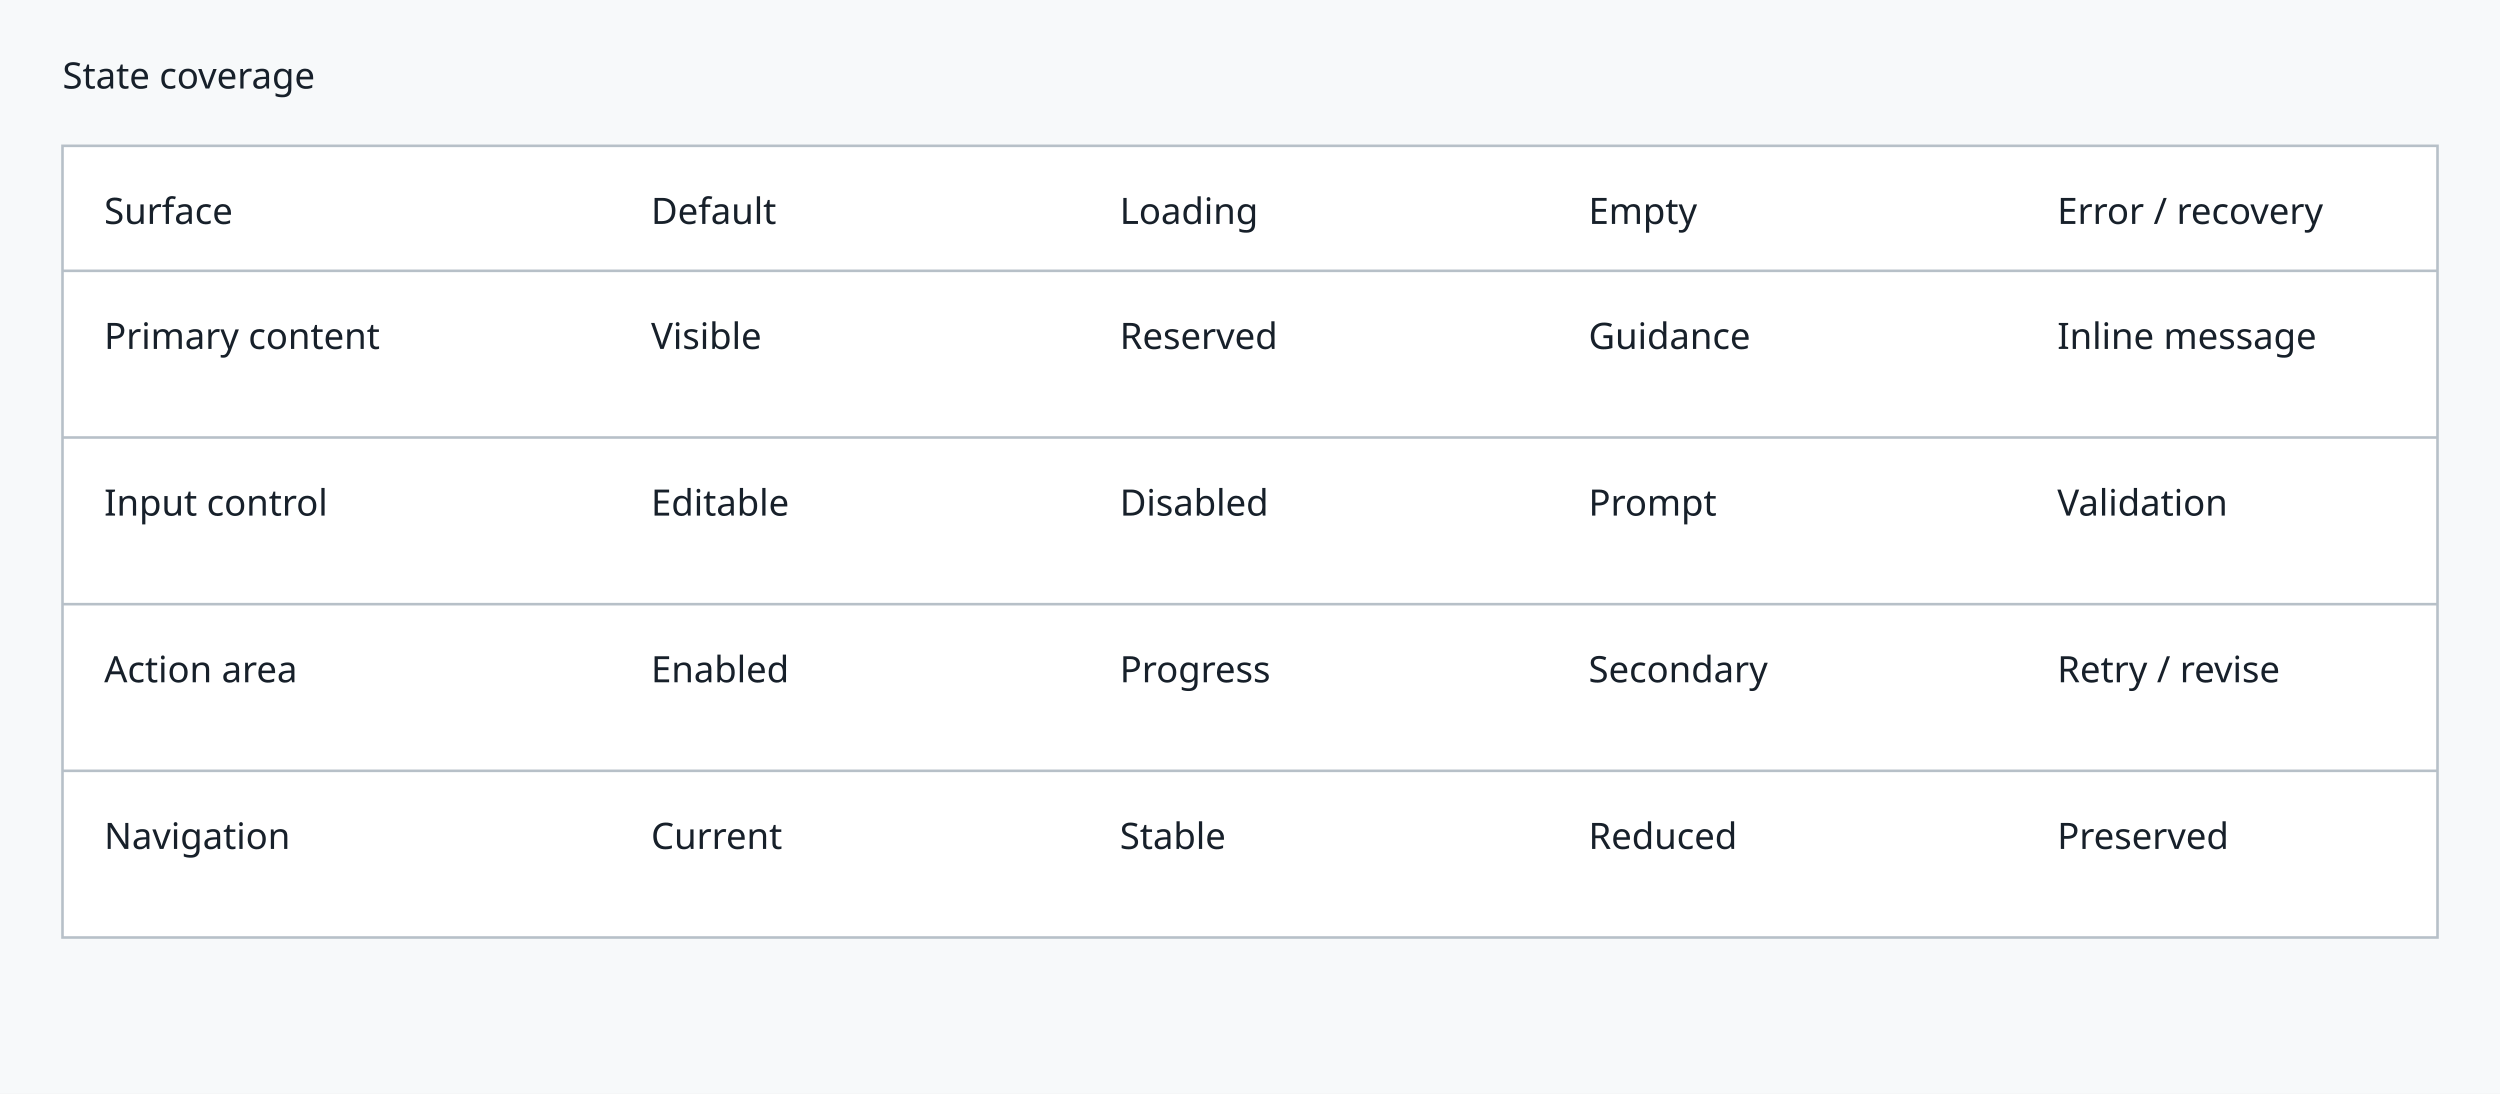
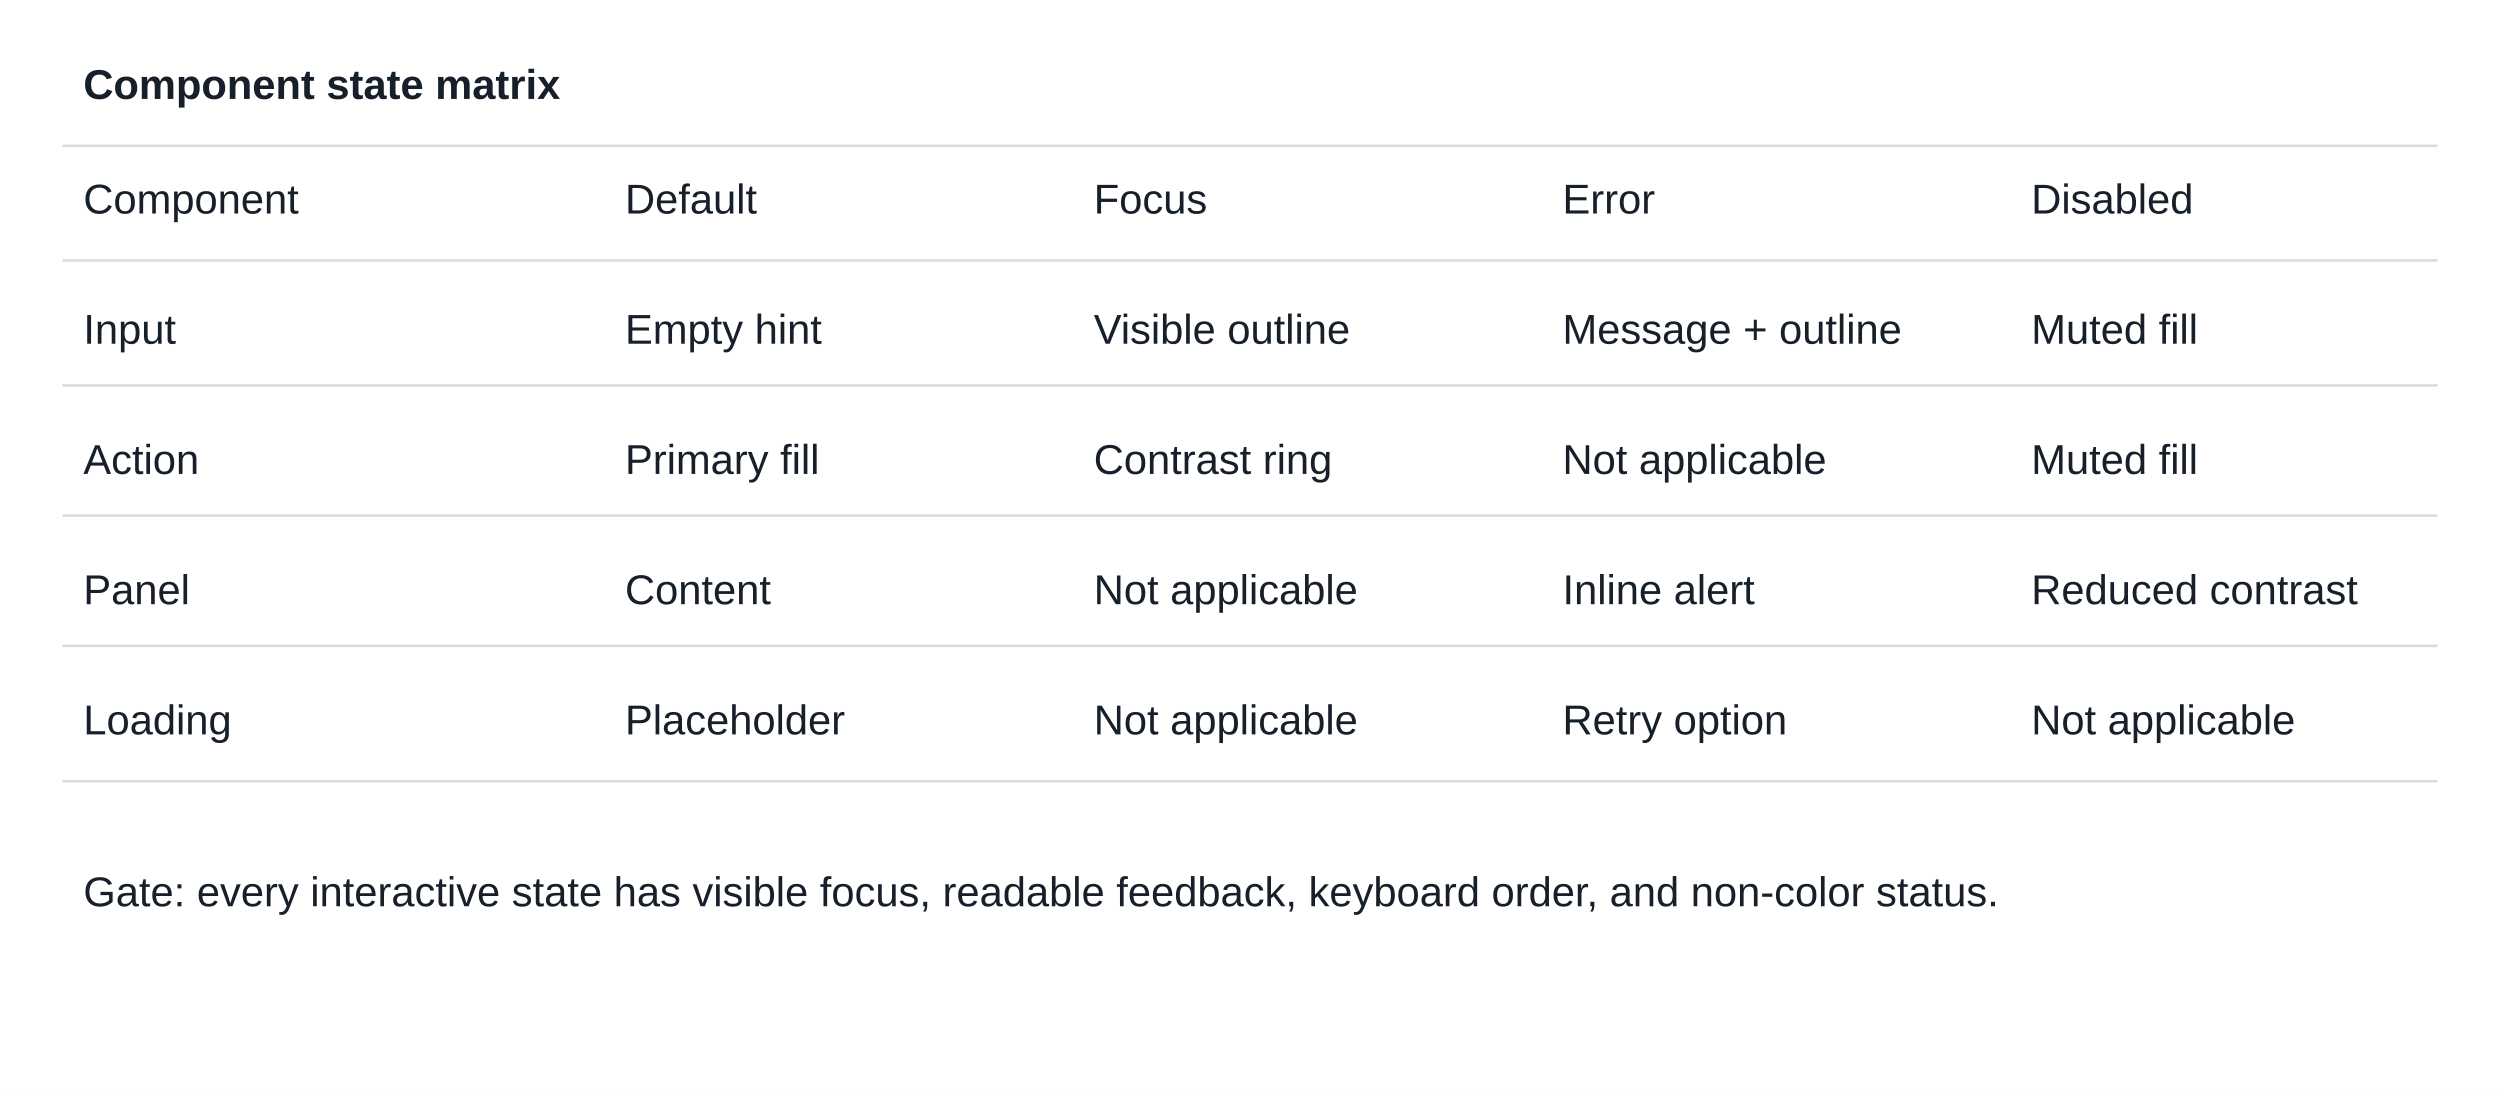
<svg xmlns="http://www.w3.org/2000/svg" viewBox="0 0 960 420" role="img" aria-label="Interface state matrix">
-   <style>text{font:14px system-ui;fill:#17202a}.c{fill:#fff;stroke:#b7c0c8}</style>
-   <rect width="960" height="420" fill="#f7f9fa" />
-   <text x="24" y="34" font-size="20" font-weight="bold">State coverage</text>
-   <g transform="translate(24 56)">
-     <path d="M210 0v304M390 0v304M570 0v304M750 0v304" stroke="#b7c0c8" />
-     <rect class="c" width="912" height="304" />
-     <path d="M0 48h912M0 112h912M0 176h912M0 240h912" stroke="#b7c0c8" />
-     <g font-weight="bold">
-       <text x="16" y="30">Surface</text>
-       <text x="226" y="30">Default</text>
-       <text x="406" y="30">Loading</text>
-       <text x="586" y="30">Empty</text>
-       <text x="766" y="30">Error / recovery</text>
-     </g>
-     <text x="16" y="78">Primary content</text>
-     <text x="226" y="78">Visible</text>
-     <text x="406" y="78">Reserved</text>
-     <text x="586" y="78">Guidance</text>
-     <text x="766" y="78">Inline message</text>
-     <text x="16" y="142">Input control</text>
-     <text x="226" y="142">Editable</text>
-     <text x="406" y="142">Disabled</text>
-     <text x="586" y="142">Prompt</text>
-     <text x="766" y="142">Validation</text>
-     <text x="16" y="206">Action area</text>
-     <text x="226" y="206">Enabled</text>
-     <text x="406" y="206">Progress</text>
-     <text x="586" y="206">Secondary</text>
-     <text x="766" y="206">Retry / revise</text>
-     <text x="16" y="270">Navigation</text>
-     <text x="226" y="270">Current</text>
-     <text x="406" y="270">Stable</text>
-     <text x="586" y="270">Reduced</text>
-     <text x="766" y="270">Preserved</text>
+   <rect width="960" height="420" fill="#fff" />
+   <g font-family="Arial,sans-serif" font-size="16" fill="#17202a">
+     <text x="32" y="38" font-weight="bold">Component state matrix</text>
+     <text x="32" y="82">Component</text>
+     <text x="240" y="82">Default</text>
+     <text x="420" y="82">Focus</text>
+     <text x="600" y="82">Error</text>
+     <text x="780" y="82">Disabled</text>
+     <text x="32" y="132">Input</text>
+     <text x="240" y="132">Empty hint</text>
+     <text x="420" y="132">Visible outline</text>
+     <text x="600" y="132">Message + outline</text>
+     <text x="780" y="132">Muted fill</text>
+     <text x="32" y="182">Action</text>
+     <text x="240" y="182">Primary fill</text>
+     <text x="420" y="182">Contrast ring</text>
+     <text x="600" y="182">Not applicable</text>
+     <text x="780" y="182">Muted fill</text>
+     <text x="32" y="232">Panel</text>
+     <text x="240" y="232">Content</text>
+     <text x="420" y="232">Not applicable</text>
+     <text x="600" y="232">Inline alert</text>
+     <text x="780" y="232">Reduced contrast</text>
+     <text x="32" y="282">Loading</text>
+     <text x="240" y="282">Placeholder</text>
+     <text x="420" y="282">Not applicable</text>
+     <text x="600" y="282">Retry option</text>
+     <text x="780" y="282">Not applicable</text>
+     <text x="32" y="348">Gate: every interactive state has visible focus, readable feedback, keyboard order, and non-color status.</text>
+   </g>
+   <g stroke="#d7dce3" fill="none">
+     <path d="M24 56h912M24 100h912M24 148h912M24 198h912M24 248h912M24 300h912" />
  </g>
</svg>
